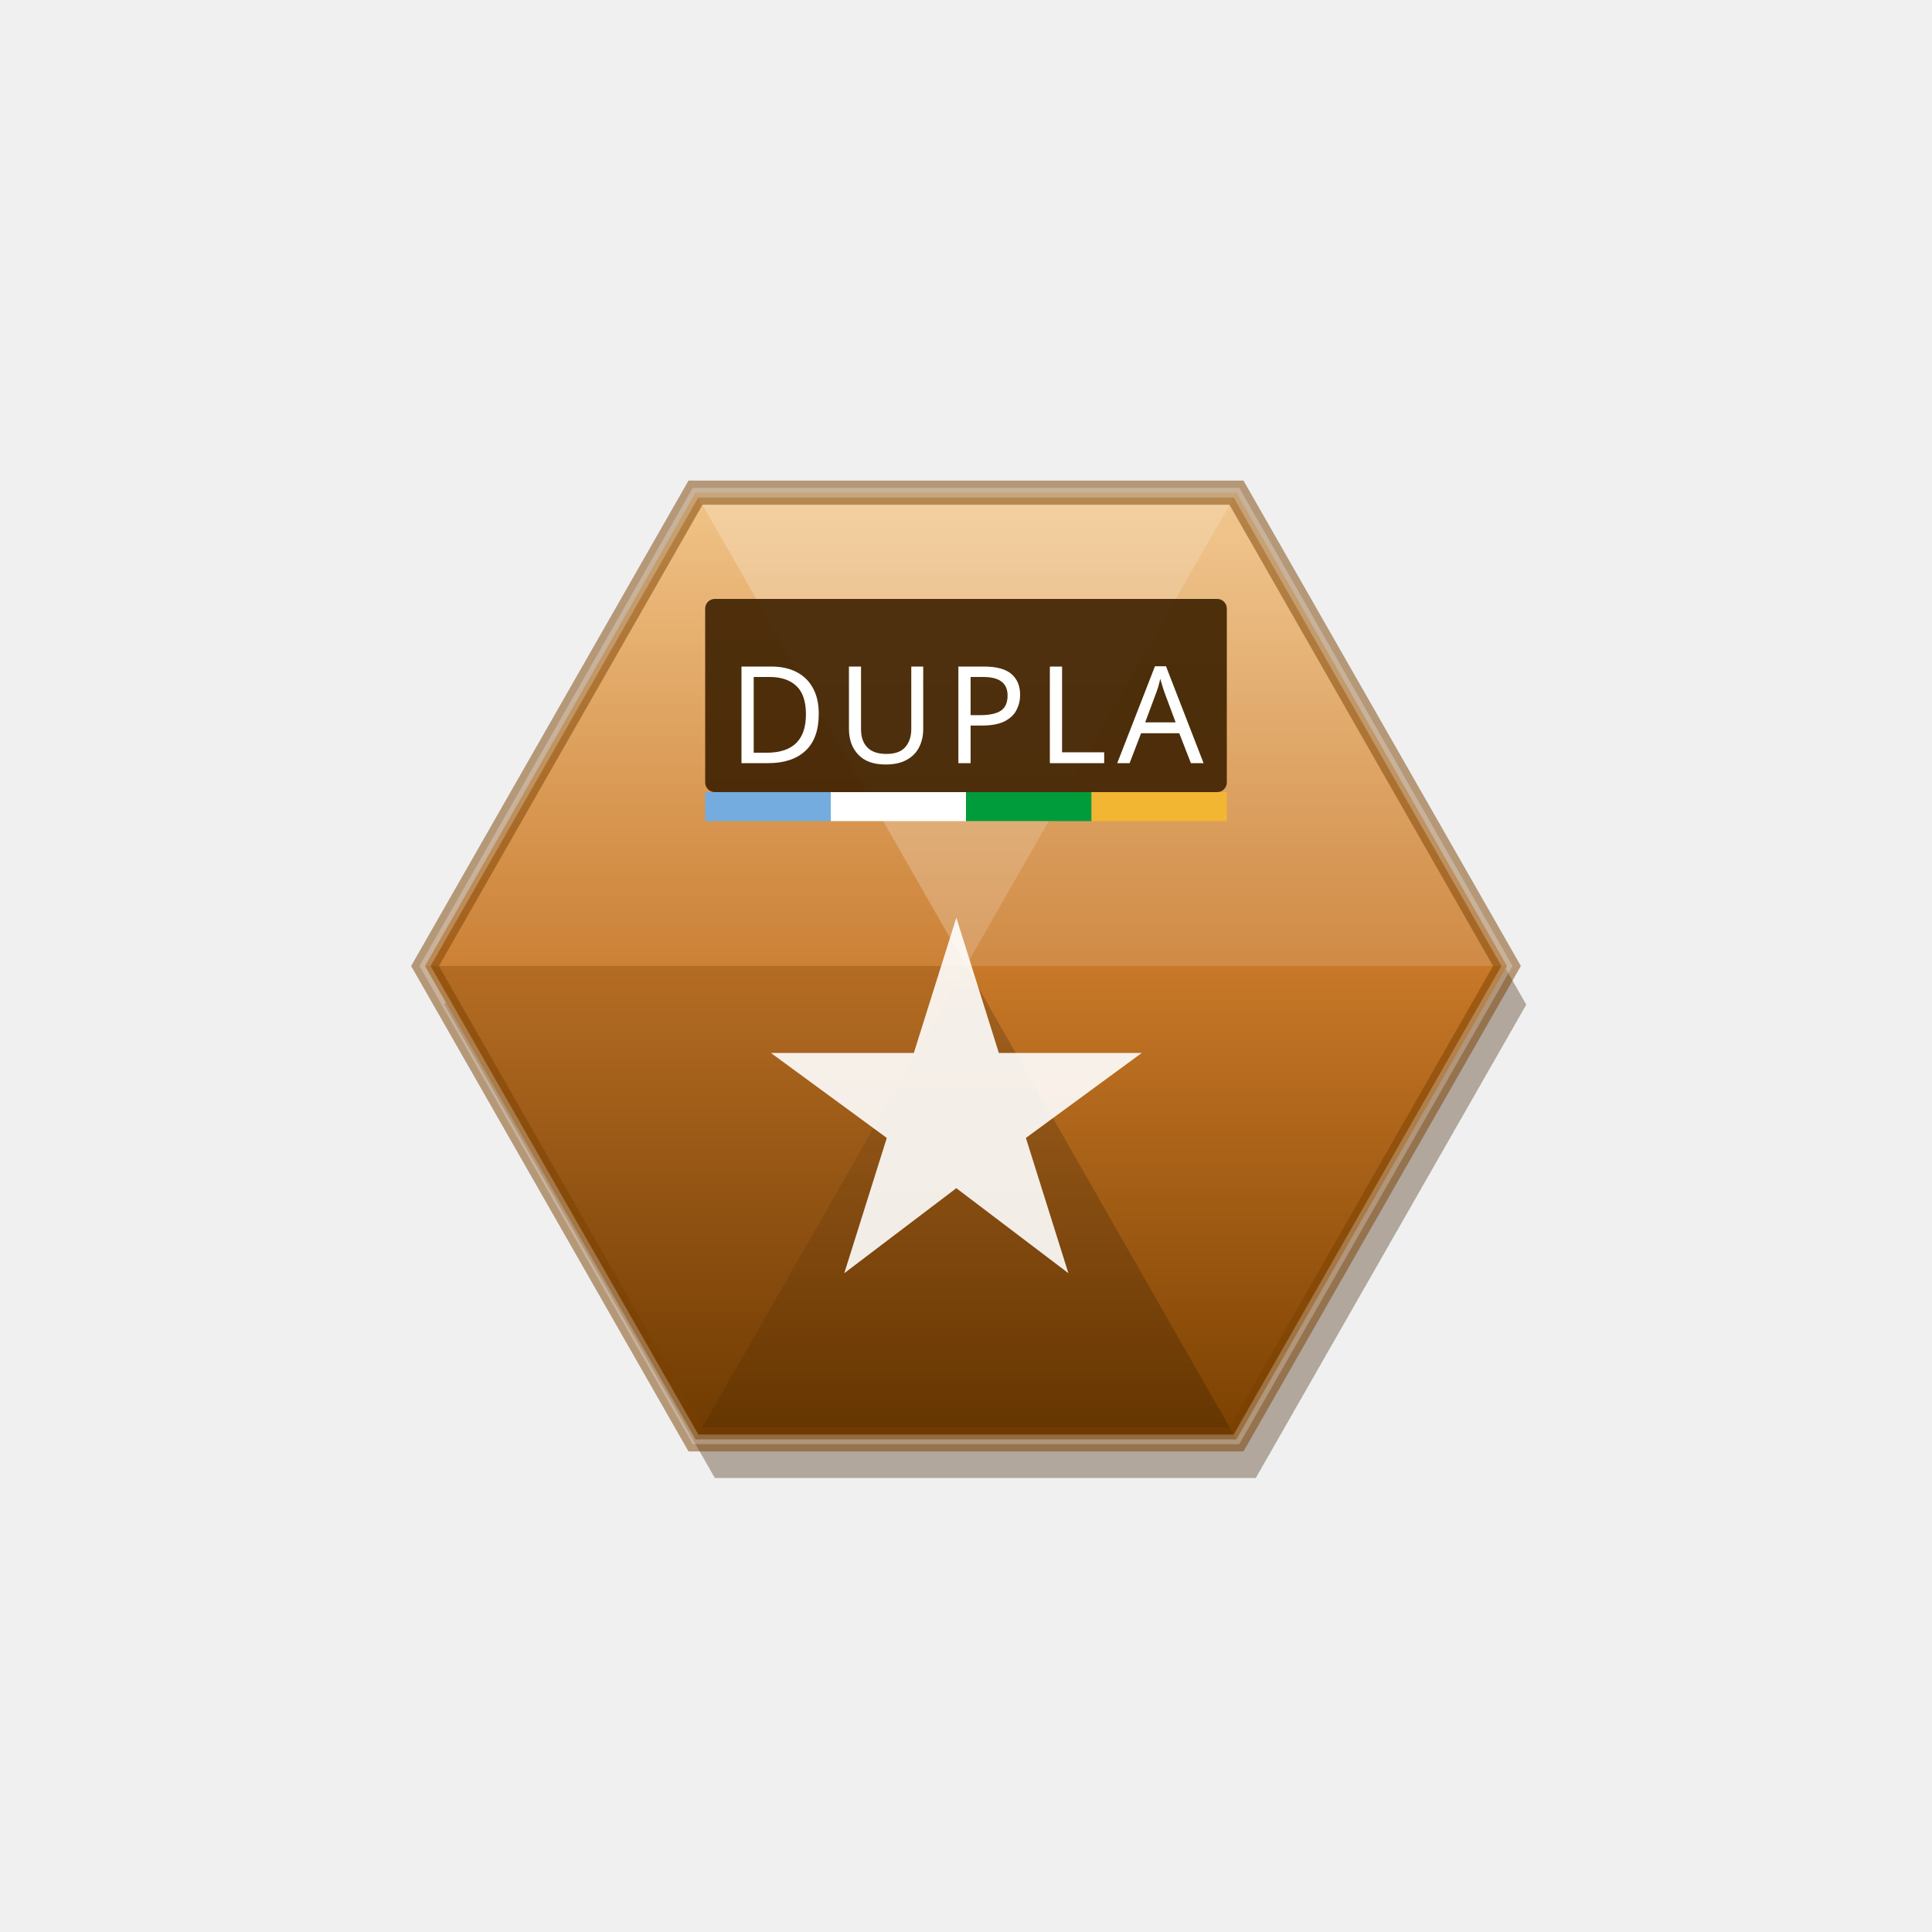
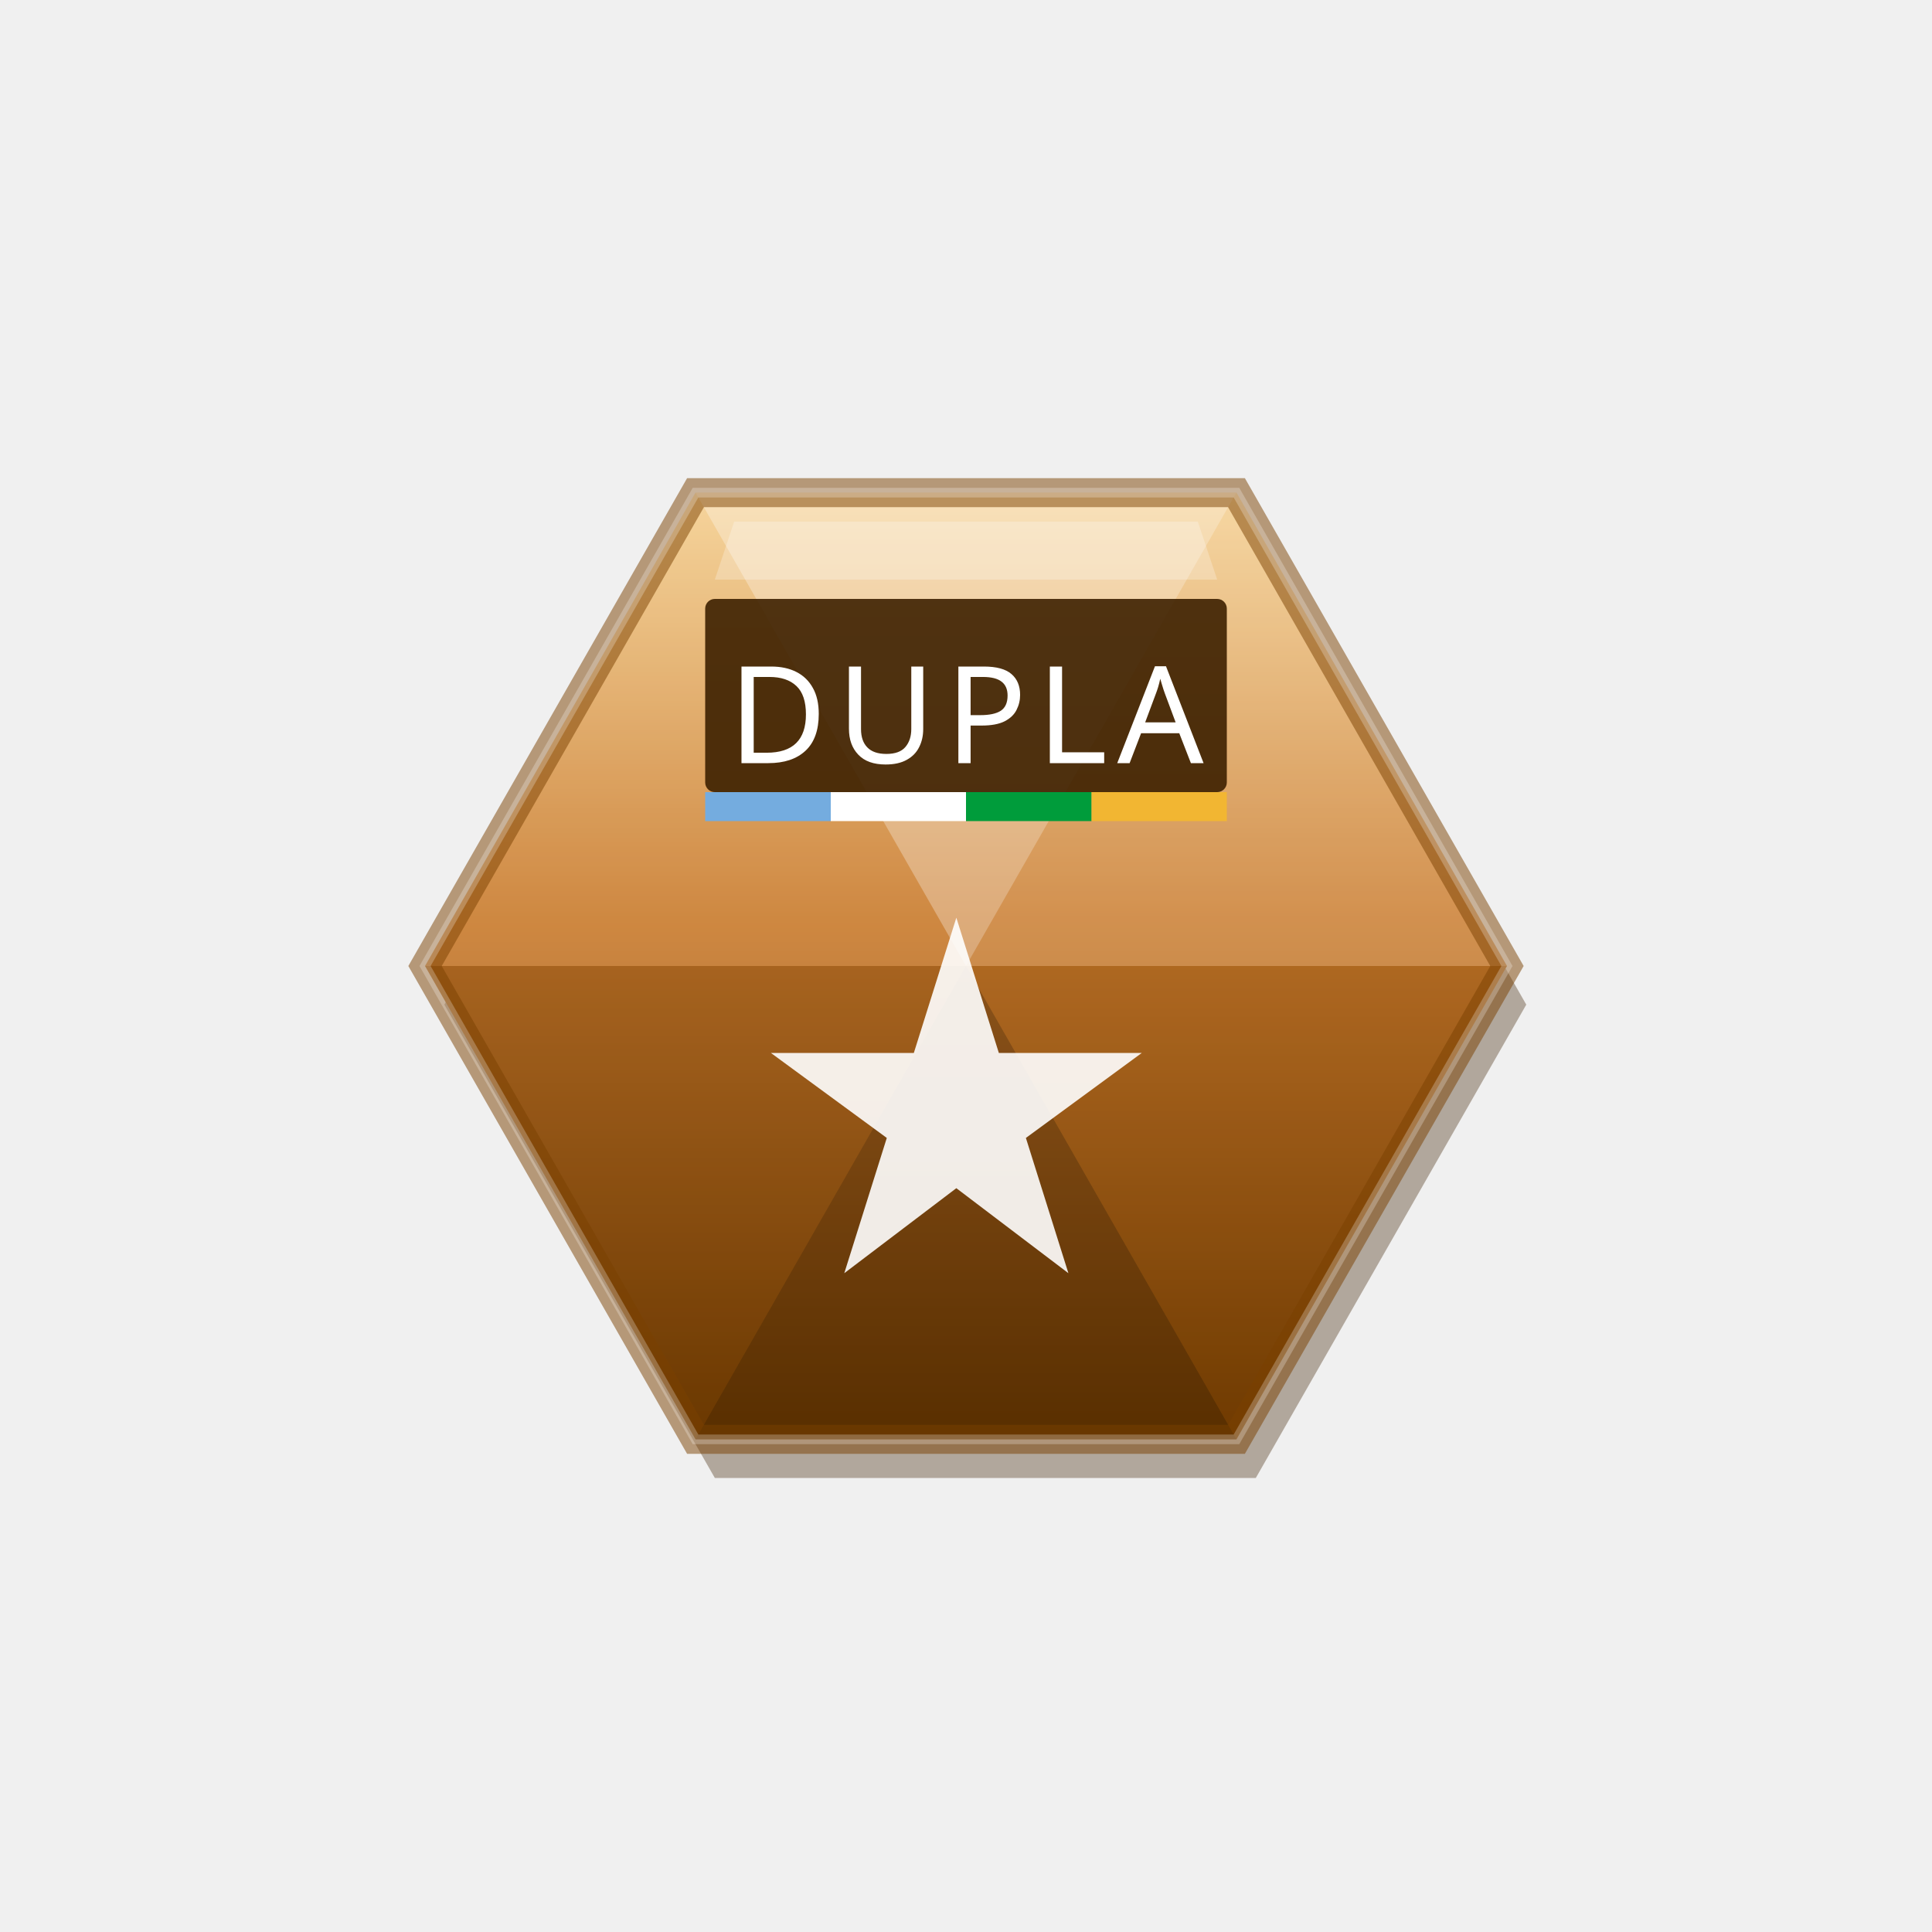
<svg xmlns="http://www.w3.org/2000/svg" viewBox="0 0 200 200" width="200" height="200">
  <defs>
    <linearGradient id="g" x1="0" y1="0" x2="0" y2="1">
-       <stop offset="0" stop-color="#F0C080" />
-       <stop offset=".5" stop-color="#C87828" />
+       <stop offset="0" stop-color="#F5D090" />
+       <stop offset=".45" stop-color="#C87828" />
      <stop offset="1" stop-color="#7A4000" />
    </linearGradient>
  </defs>
  <path d="M128 51 L156 100 L128 149 L72 149 L44 100 L72 51 Z" fill="#3D2000" transform="translate(2 4)" opacity=".35" />
  <path d="M128 51 L156 100 L128 149 L72 149 L44 100 L72 51 Z" fill="url(#g)" />
-   <path d="M72 51 L128 51 L100 100 Z" fill="#FFF" opacity=".28" />
-   <path d="M128 51 L156 100 L100 100 Z" fill="#FFF" opacity=".14" />
-   <path d="M72 51 L44 100 L100 100 Z" fill="#FFF" opacity=".07" />
-   <path d="M72 149 L128 149 L100 100 Z" fill="#000" opacity=".18" />
-   <path d="M44 100 L72 149 L100 100 Z" fill="#000" opacity=".1" />
-   <path d="M128 51 L156 100 L128 149 L72 149 L44 100 L72 51 Z" fill="none" stroke="#7A4000" stroke-width="2.5" stroke-opacity=".5" />
+   <path d="M72 51 L128 51 L100 100 Z" fill="#FFF" opacity=".38" />
+   <path d="M128 51 L156 100 L100 100 Z" fill="#FFF" opacity=".18" />
+   <path d="M44 100 L72 51 L100 100 Z" fill="#FFF" opacity=".12" />
+   <path d="M72 149 L128 149 L100 100 Z" fill="#000" opacity=".28" />
+   <path d="M44 100 L72 149 L100 100 Z" fill="#000" opacity=".14" />
+   <path d="M156 100 L128 149 L100 100 Z" fill="#000" opacity=".10" />
+   <path d="M76 54 L124 54 L126 60 L74 60 Z" fill="#FFF" opacity=".25" />
+   <path d="M128 51 L156 100 L128 149 L72 149 L44 100 L72 51 Z" fill="none" stroke="#7A4000" stroke-width="3" stroke-opacity=".5" />
  <path d="M128 51 L156 100 L128 149 L72 149 L44 100 L72 51 Z" fill="none" stroke="#FFF" stroke-width="1" stroke-opacity=".25" />
  <g transform="translate(100 72)">
    <rect x="-27" y="-10" width="54" height="20" rx="1" fill="#3D2000" opacity=".9" />
    <text x="0" y="7" text-anchor="middle" font-family="Bebas Neue, sans-serif" font-size="14" letter-spacing="1" fill="#FFF">DUPLA</text>
    <rect x="-27" y="10" width="13" height="3" fill="#74ACDF" />
    <rect x="-14" y="10" width="14" height="3" fill="#FFF" />
    <rect x="0" y="10" width="13" height="3" fill="#009C3B" />
    <rect x="13" y="10" width="14" height="3" fill="#F2B632" />
  </g>
  <path transform="translate(79 95) scale(.4)" d="M50 0 L61 35 L98 35 L68 57 L79 92 L50 70 L21 92 L32 57 L2 35 L39 35 Z" fill="#FFF" opacity=".9" />
</svg>
